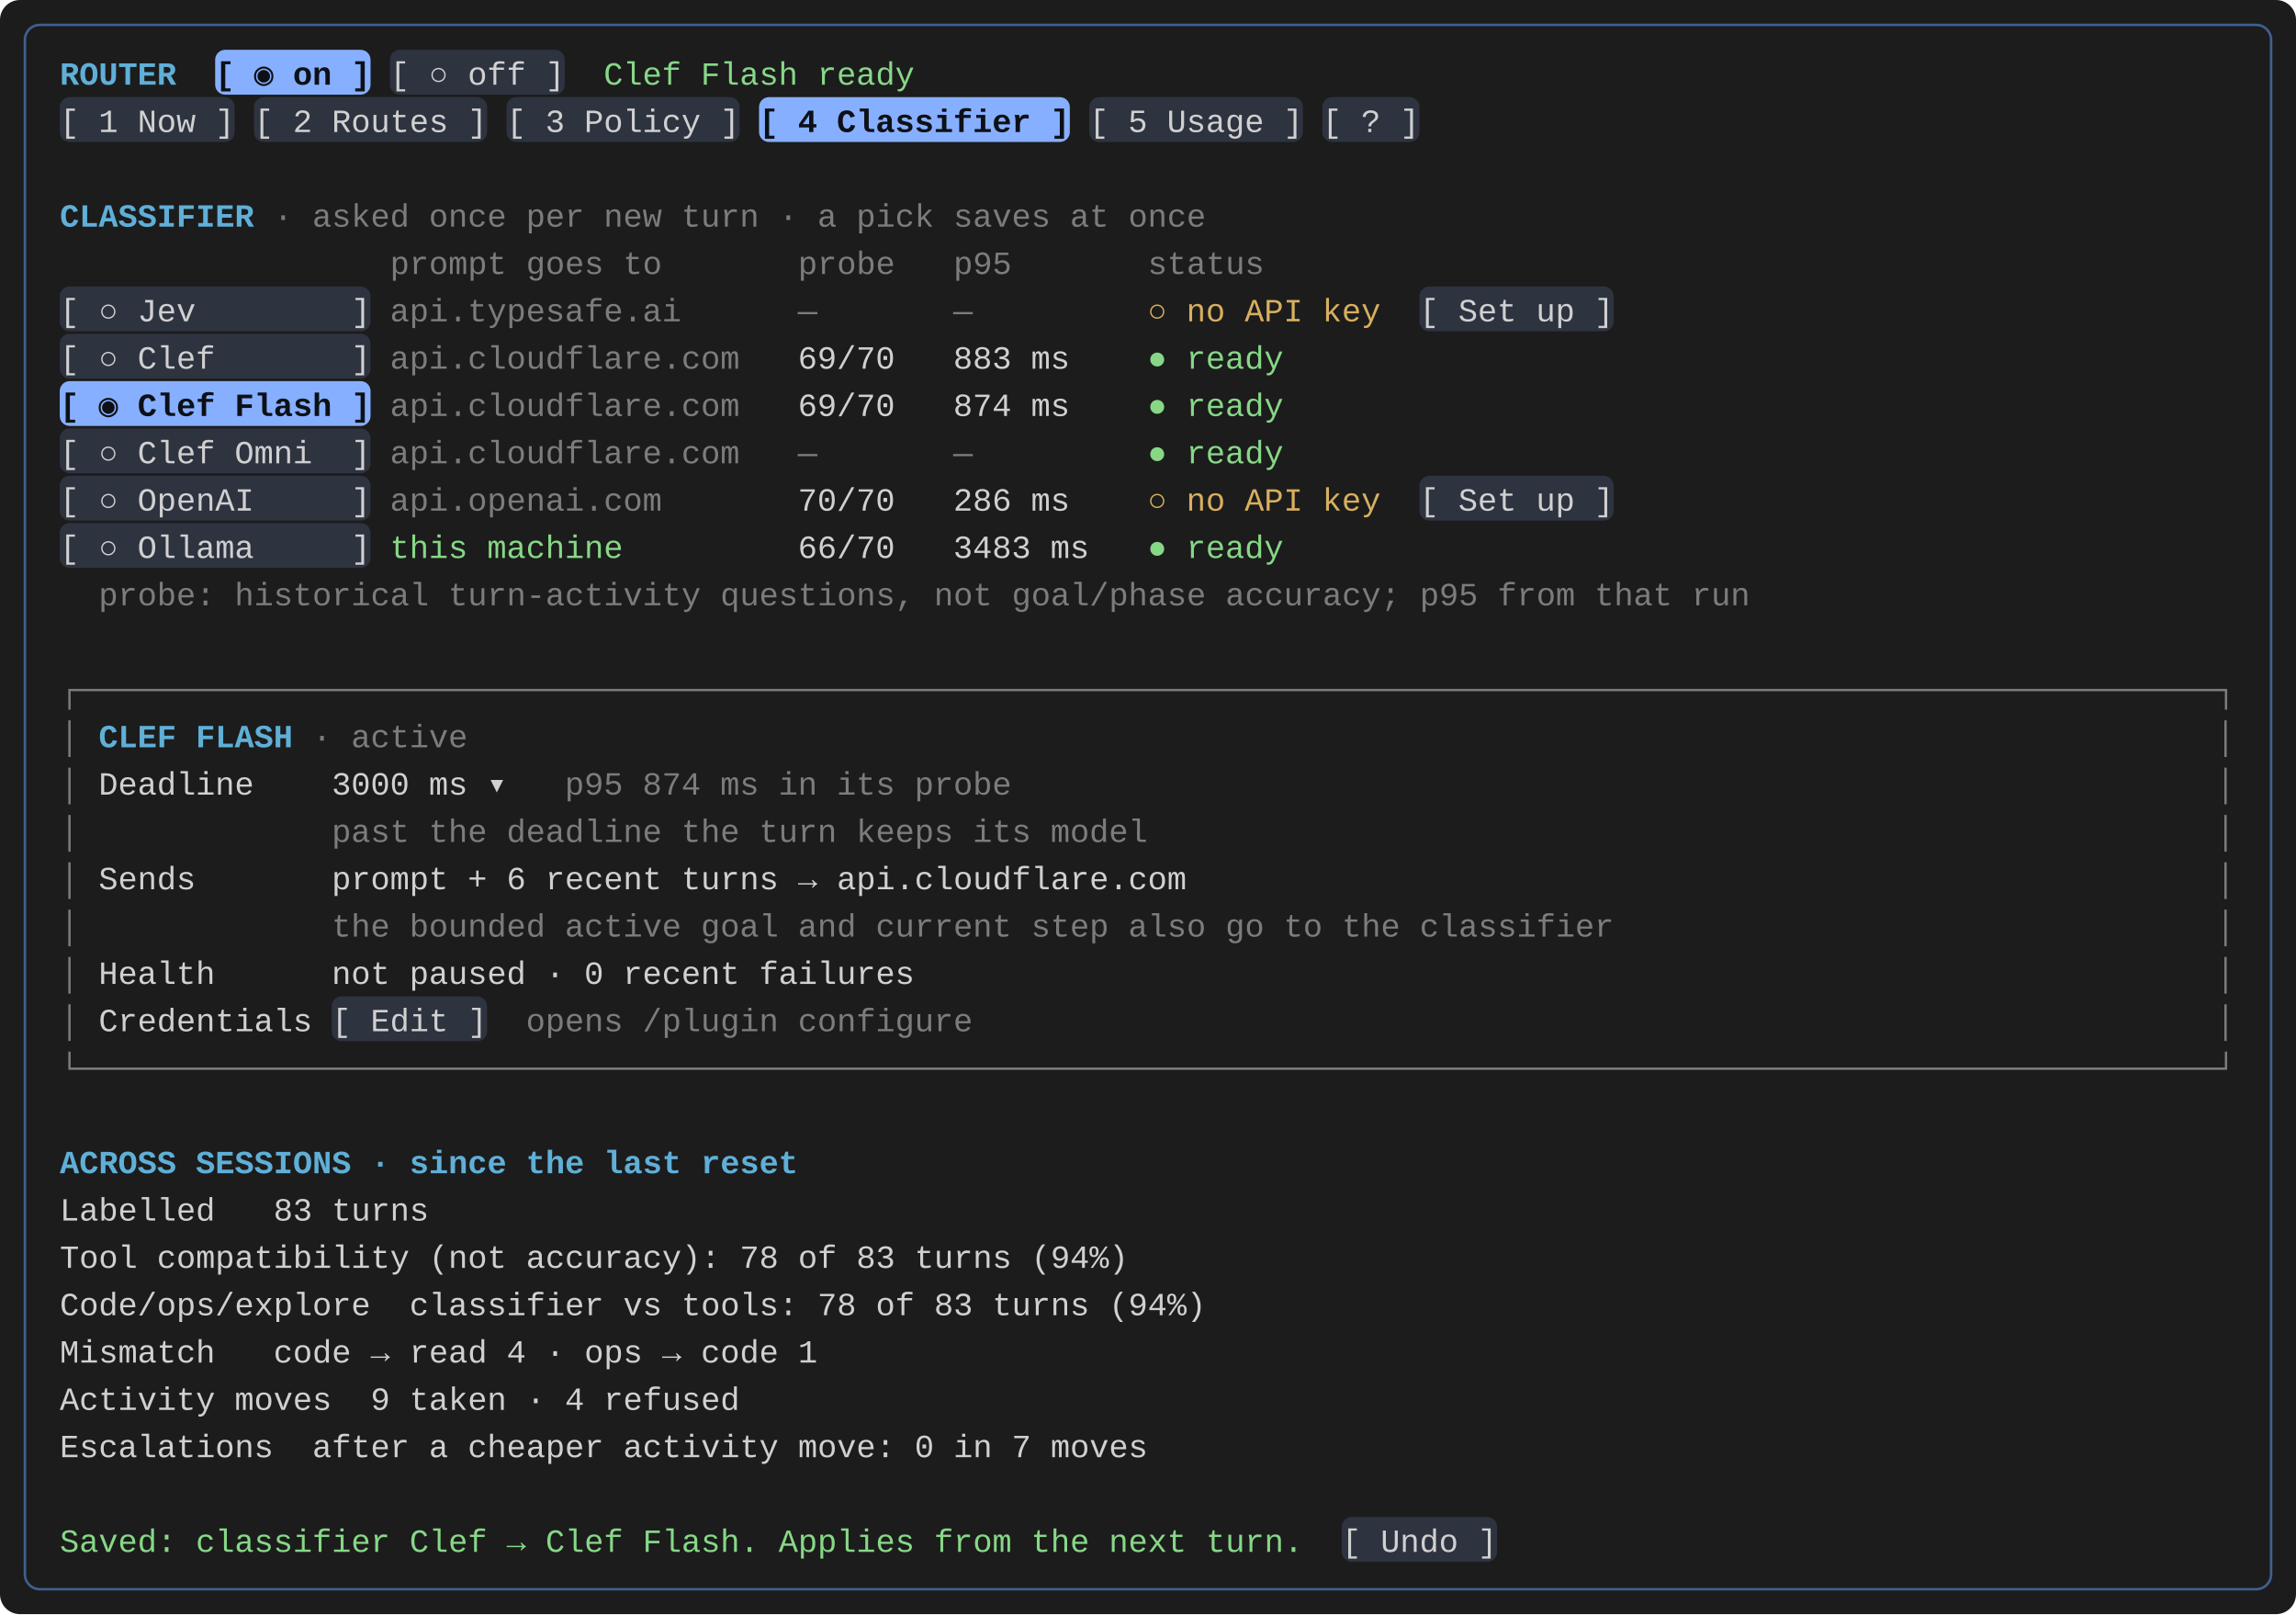
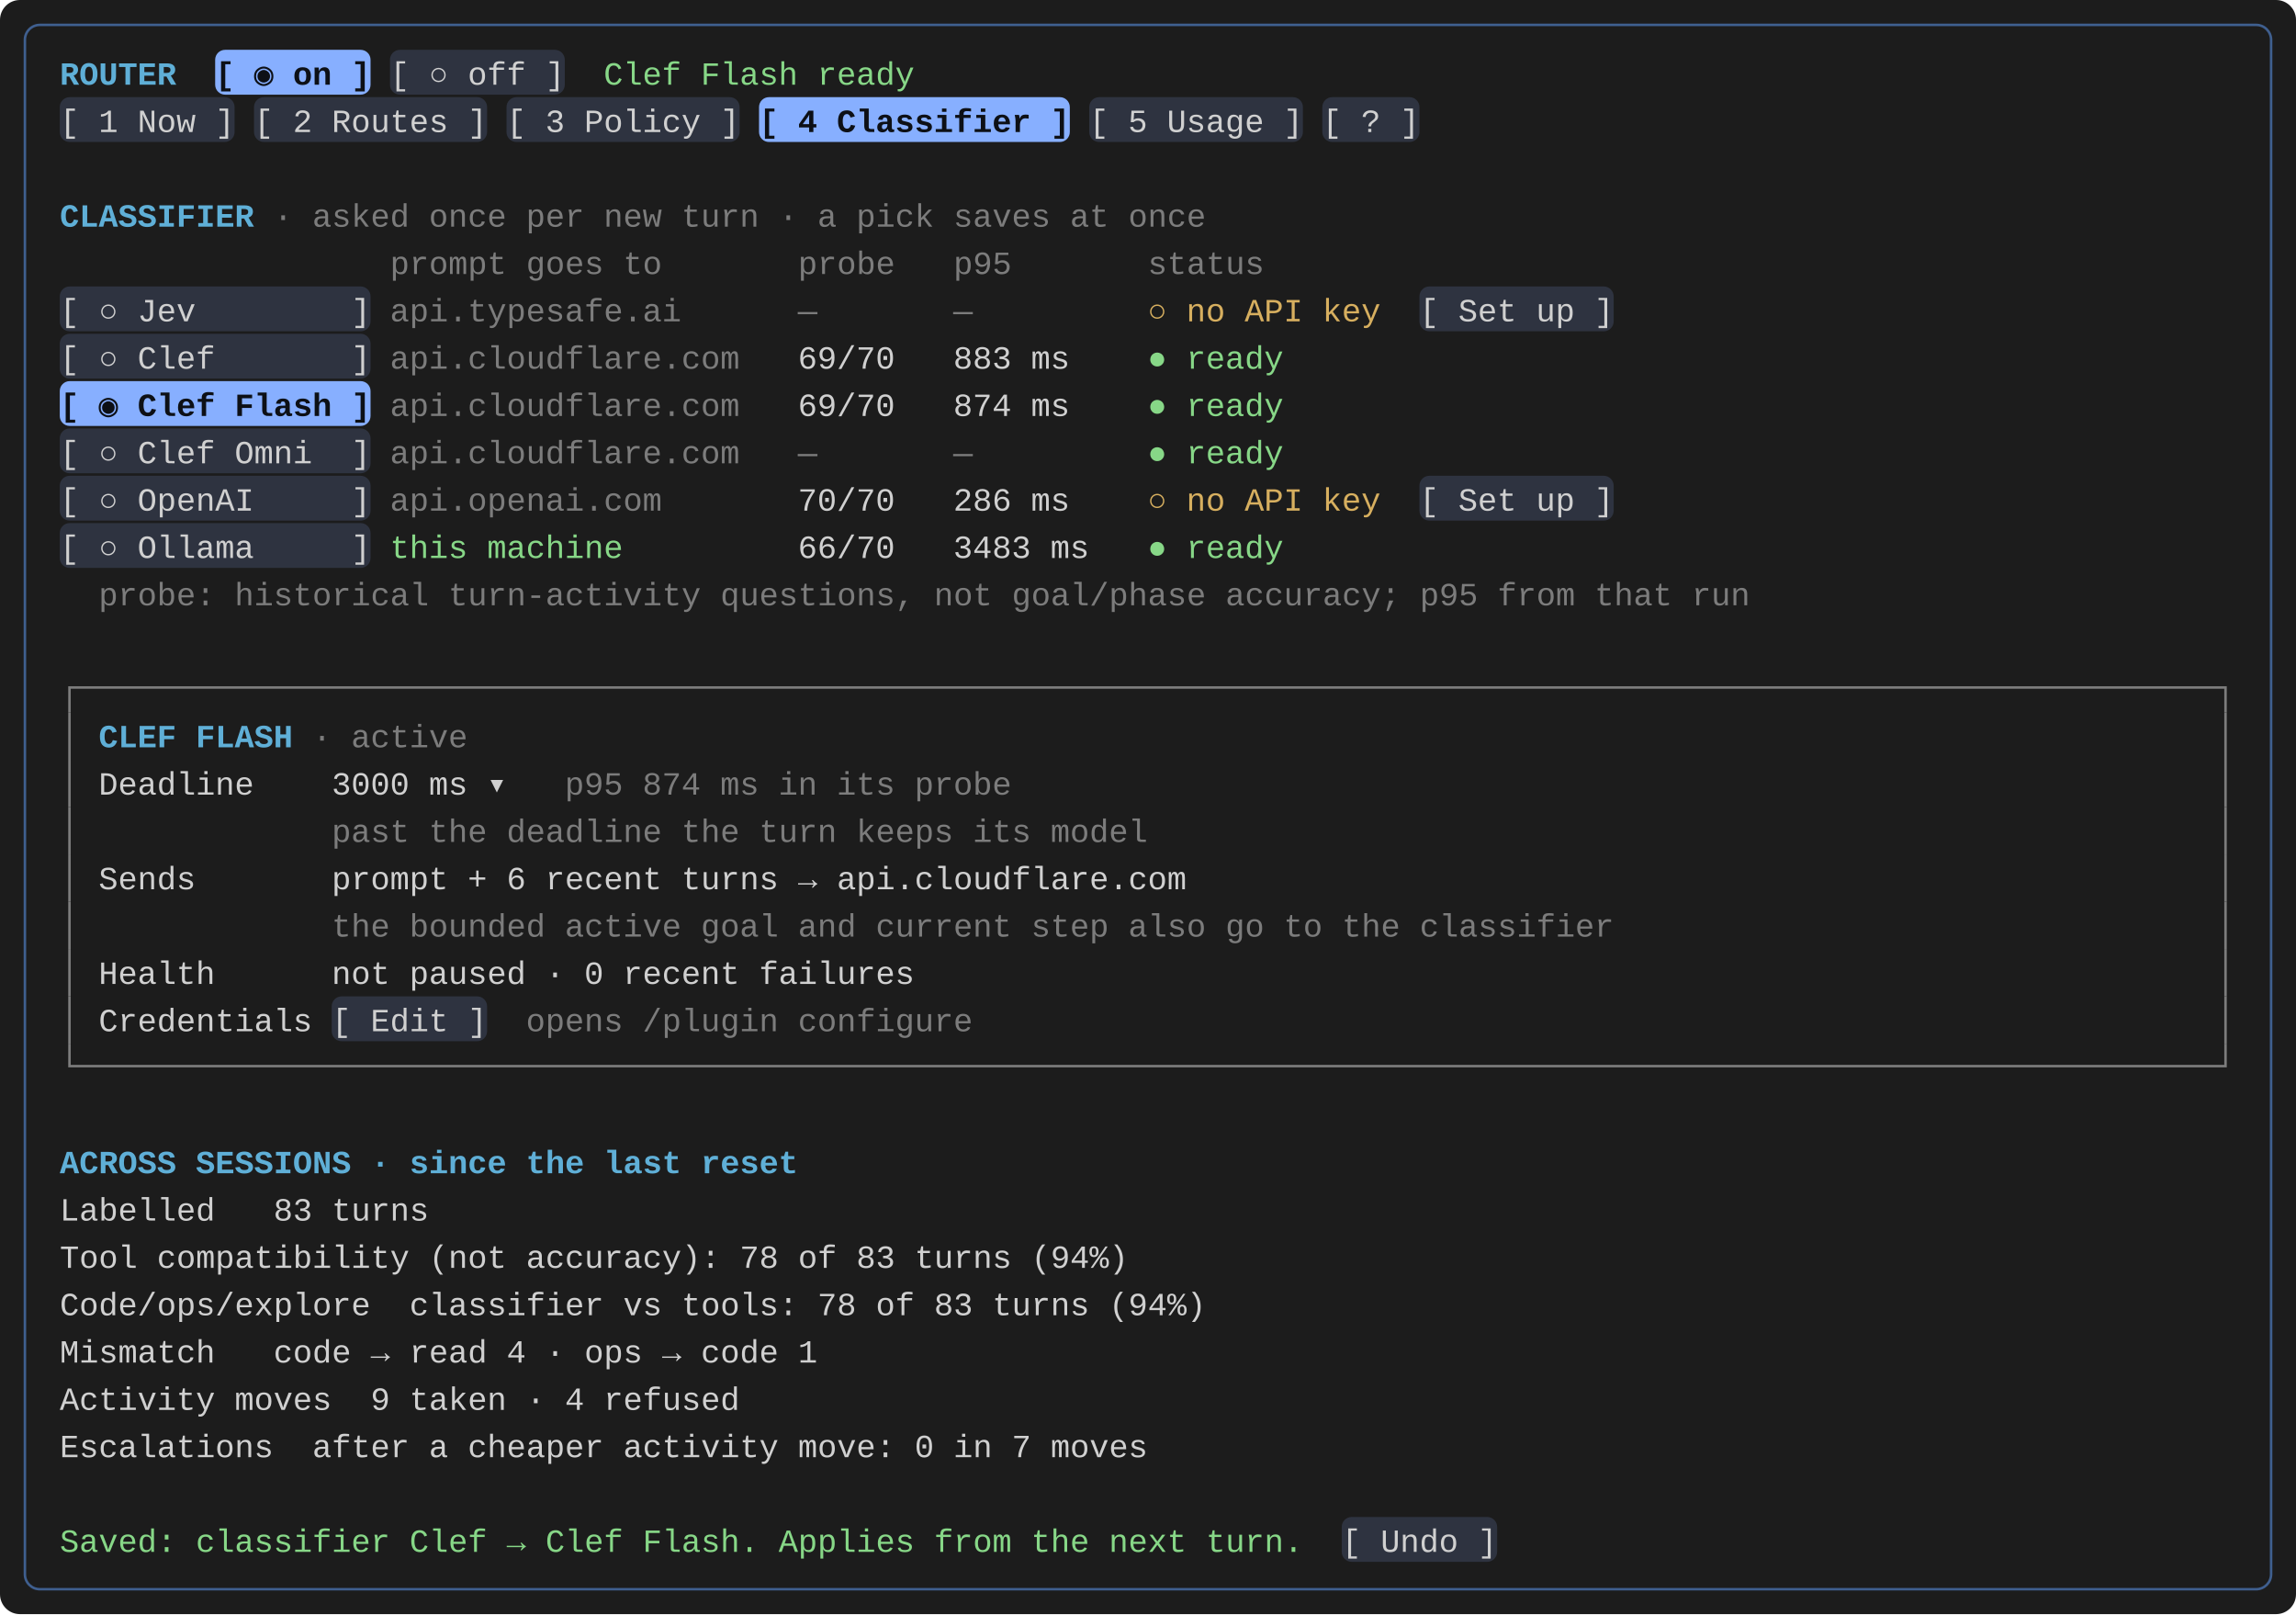
<svg xmlns="http://www.w3.org/2000/svg" viewBox="0 0 922 648" role="img" aria-labelledby="title desc">
  <style>
    text { font-family: ui-monospace, SFMono-Regular, Menlo, Consolas, 'Liberation Mono', monospace; font-size: 13px; }
    .cap { font-family: system-ui, -apple-system, 'Segoe UI', sans-serif; font-size: 12px; fill: #9a988f; }
  </style>
  <rect width="922" height="648" rx="8" fill="#1c1c1c" />
  <rect x="10" y="10" width="902" height="628" rx="6" fill="none" stroke="#3f5f8f" />
  <text x="24.0" y="34" fill="#5fafd7" font-weight="700" xml:space="preserve">ROUTER</text>
  <rect x="86.4" y="20" width="62.4" height="18" rx="4" fill="#87afff" />
  <text x="86.4" y="34" fill="#0d1016" font-weight="700" xml:space="preserve">[ ◉ on ]</text>
  <rect x="156.6" y="20" width="70.2" height="18" rx="4" fill="#2e3340" />
  <text x="156.6" y="34" fill="#d0d0d0" xml:space="preserve">[ ○ off ]</text>
  <text x="242.4" y="34" fill="#87d787" xml:space="preserve">Clef Flash ready</text>
  <rect x="24.0" y="39" width="70.2" height="18" rx="4" fill="#2e3340" />
  <text x="24.0" y="53" fill="#d0d0d0" xml:space="preserve">[ 1 Now ]</text>
  <rect x="102.0" y="39" width="93.6" height="18" rx="4" fill="#2e3340" />
  <text x="102.0" y="53" fill="#d0d0d0" xml:space="preserve">[ 2 Routes ]</text>
  <rect x="203.4" y="39" width="93.6" height="18" rx="4" fill="#2e3340" />
  <text x="203.4" y="53" fill="#d0d0d0" xml:space="preserve">[ 3 Policy ]</text>
  <rect x="304.8" y="39" width="124.8" height="18" rx="4" fill="#87afff" />
  <text x="304.8" y="53" fill="#0d1016" font-weight="700" xml:space="preserve">[ 4 Classifier ]</text>
  <rect x="437.4" y="39" width="85.8" height="18" rx="4" fill="#2e3340" />
  <text x="437.4" y="53" fill="#d0d0d0" xml:space="preserve">[ 5 Usage ]</text>
  <rect x="531.0" y="39" width="39.0" height="18" rx="4" fill="#2e3340" />
  <text x="531.0" y="53" fill="#d0d0d0" xml:space="preserve">[ ? ]</text>
  <text x="24.0" y="91" fill="#5fafd7" font-weight="700" xml:space="preserve">CLASSIFIER</text>
  <text x="102.0" y="91" fill="#7c7c7c" xml:space="preserve"> · asked once per new turn · a pick saves at once</text>
  <text x="24.0" y="110" fill="#7c7c7c" xml:space="preserve">                 prompt goes to       probe   p95       status</text>
  <rect x="24.0" y="115" width="124.8" height="18" rx="4" fill="#2e3340" />
  <text x="24.0" y="129" fill="#d0d0d0" xml:space="preserve">[ ○ Jev        ]</text>
  <text x="156.6" y="129" fill="#7c7c7c" xml:space="preserve">api.typesafe.ai</text>
  <text x="320.4" y="129" fill="#7c7c7c" xml:space="preserve">—</text>
  <text x="382.8" y="129" fill="#7c7c7c" xml:space="preserve">—</text>
  <text x="460.8" y="129" fill="#d7af5f" xml:space="preserve">○ no API key  </text>
  <rect x="570.0" y="115" width="78.0" height="18" rx="4" fill="#2e3340" />
  <text x="570.0" y="129" fill="#d0d0d0" xml:space="preserve">[ Set up ]</text>
  <rect x="24.0" y="134" width="124.8" height="18" rx="4" fill="#2e3340" />
  <text x="24.0" y="148" fill="#d0d0d0" xml:space="preserve">[ ○ Clef       ]</text>
  <text x="156.6" y="148" fill="#7c7c7c" xml:space="preserve">api.cloudflare.com</text>
  <text x="320.4" y="148" fill="#d0d0d0" xml:space="preserve">69/70</text>
  <text x="382.8" y="148" fill="#d0d0d0" xml:space="preserve">883 ms</text>
  <text x="460.8" y="148" fill="#87d787" xml:space="preserve">● ready</text>
  <rect x="24.0" y="153" width="124.8" height="18" rx="4" fill="#87afff" />
  <text x="24.0" y="167" fill="#0d1016" font-weight="700" xml:space="preserve">[ ◉ Clef Flash ]</text>
  <text x="156.6" y="167" fill="#7c7c7c" xml:space="preserve">api.cloudflare.com</text>
  <text x="320.4" y="167" fill="#d0d0d0" xml:space="preserve">69/70</text>
  <text x="382.8" y="167" fill="#d0d0d0" xml:space="preserve">874 ms</text>
  <text x="460.8" y="167" fill="#87d787" xml:space="preserve">● ready</text>
  <rect x="24.0" y="172" width="124.8" height="18" rx="4" fill="#2e3340" />
  <text x="24.0" y="186" fill="#d0d0d0" xml:space="preserve">[ ○ Clef Omni  ]</text>
  <text x="156.6" y="186" fill="#7c7c7c" xml:space="preserve">api.cloudflare.com</text>
  <text x="320.4" y="186" fill="#7c7c7c" xml:space="preserve">—</text>
  <text x="382.8" y="186" fill="#7c7c7c" xml:space="preserve">—</text>
  <text x="460.8" y="186" fill="#87d787" xml:space="preserve">● ready</text>
  <rect x="24.0" y="191" width="124.8" height="18" rx="4" fill="#2e3340" />
  <text x="24.0" y="205" fill="#d0d0d0" xml:space="preserve">[ ○ OpenAI     ]</text>
  <text x="156.6" y="205" fill="#7c7c7c" xml:space="preserve">api.openai.com</text>
  <text x="320.4" y="205" fill="#d0d0d0" xml:space="preserve">70/70</text>
  <text x="382.8" y="205" fill="#d0d0d0" xml:space="preserve">286 ms</text>
  <text x="460.8" y="205" fill="#d7af5f" xml:space="preserve">○ no API key  </text>
  <rect x="570.0" y="191" width="78.0" height="18" rx="4" fill="#2e3340" />
  <text x="570.0" y="205" fill="#d0d0d0" xml:space="preserve">[ Set up ]</text>
  <rect x="24.0" y="210" width="124.8" height="18" rx="4" fill="#2e3340" />
  <text x="24.0" y="224" fill="#d0d0d0" xml:space="preserve">[ ○ Ollama     ]</text>
  <text x="156.6" y="224" fill="#87d787" xml:space="preserve">this machine</text>
  <text x="320.4" y="224" fill="#d0d0d0" xml:space="preserve">66/70</text>
  <text x="382.8" y="224" fill="#d0d0d0" xml:space="preserve">3483 ms</text>
  <text x="460.8" y="224" fill="#87d787" xml:space="preserve">● ready</text>
  <text x="24.0" y="243" fill="#7c7c7c" xml:space="preserve">  probe: historical turn-activity questions, not goal/phase accuracy; p95 from that run</text>
-   <text x="24.0" y="281" fill="#7c7c7c" xml:space="preserve">┌──────────────────────────────────────────────────────────────────────────────────────────────────────────────┐</text>
-   <text x="24.0" y="300" fill="#7c7c7c" xml:space="preserve">│</text>
+   <path d="M27.9 286V276H893.7V286" fill="none" stroke="#7c7c7c" />
+   <path d="M27.9 286V305" fill="none" stroke="#7c7c7c" />
  <text x="39.6" y="300" fill="#5fafd7" font-weight="700" xml:space="preserve">CLEF FLASH</text>
  <text x="117.6" y="300" fill="#7c7c7c" xml:space="preserve"> · active</text>
-   <text x="889.8" y="300" fill="#7c7c7c" xml:space="preserve">│</text>
-   <text x="24.0" y="319" fill="#7c7c7c" xml:space="preserve">│</text>
+   <path d="M893.7 286V305" fill="none" stroke="#7c7c7c" />
+   <path d="M27.9 305V324" fill="none" stroke="#7c7c7c" />
  <text x="39.6" y="319" fill="#d0d0d0" xml:space="preserve">Deadline</text>
  <text x="133.2" y="319" fill="#d0d0d0" xml:space="preserve">3000 ms ▾</text>
  <text x="226.8" y="319" fill="#7c7c7c" xml:space="preserve">p95 874 ms in its probe</text>
-   <text x="889.8" y="319" fill="#7c7c7c" xml:space="preserve">│</text>
-   <text x="24.0" y="338" fill="#7c7c7c" xml:space="preserve">│</text>
+   <path d="M893.7 305V324" fill="none" stroke="#7c7c7c" />
+   <path d="M27.9 324V343" fill="none" stroke="#7c7c7c" />
  <text x="133.2" y="338" fill="#7c7c7c" xml:space="preserve">past the deadline the turn keeps its model</text>
-   <text x="889.8" y="338" fill="#7c7c7c" xml:space="preserve">│</text>
-   <text x="24.0" y="357" fill="#7c7c7c" xml:space="preserve">│</text>
+   <path d="M893.7 324V343" fill="none" stroke="#7c7c7c" />
+   <path d="M27.9 343V362" fill="none" stroke="#7c7c7c" />
  <text x="39.6" y="357" fill="#d0d0d0" xml:space="preserve">Sends</text>
  <text x="133.2" y="357" fill="#d0d0d0" xml:space="preserve">prompt + 6 recent turns → api.cloudflare.com</text>
-   <text x="889.8" y="357" fill="#7c7c7c" xml:space="preserve">│</text>
-   <text x="24.0" y="376" fill="#7c7c7c" xml:space="preserve">│</text>
+   <path d="M893.7 343V362" fill="none" stroke="#7c7c7c" />
+   <path d="M27.9 362V381" fill="none" stroke="#7c7c7c" />
  <text x="133.2" y="376" fill="#7c7c7c" xml:space="preserve">the bounded active goal and current step also go to the classifier</text>
-   <text x="889.8" y="376" fill="#7c7c7c" xml:space="preserve">│</text>
-   <text x="24.0" y="395" fill="#7c7c7c" xml:space="preserve">│</text>
+   <path d="M893.7 362V381" fill="none" stroke="#7c7c7c" />
+   <path d="M27.9 381V400" fill="none" stroke="#7c7c7c" />
  <text x="39.6" y="395" fill="#d0d0d0" xml:space="preserve">Health</text>
  <text x="133.2" y="395" fill="#d0d0d0" xml:space="preserve">not paused</text>
  <text x="211.2" y="395" fill="#d0d0d0" xml:space="preserve"> · 0 recent failures</text>
-   <text x="889.8" y="395" fill="#7c7c7c" xml:space="preserve">│</text>
-   <text x="24.0" y="414" fill="#7c7c7c" xml:space="preserve">│</text>
+   <path d="M893.7 381V400" fill="none" stroke="#7c7c7c" />
+   <path d="M27.9 400V419" fill="none" stroke="#7c7c7c" />
  <text x="39.6" y="414" fill="#d0d0d0" xml:space="preserve">Credentials</text>
  <rect x="133.2" y="400" width="62.4" height="18" rx="4" fill="#2e3340" />
  <text x="133.2" y="414" fill="#d0d0d0" xml:space="preserve">[ Edit ]</text>
  <text x="195.6" y="414" fill="#7c7c7c" xml:space="preserve">  opens /plugin configure</text>
-   <text x="889.8" y="414" fill="#7c7c7c" xml:space="preserve">│</text>
-   <text x="24.0" y="433" fill="#7c7c7c" xml:space="preserve">└──────────────────────────────────────────────────────────────────────────────────────────────────────────────┘</text>
+   <path d="M893.7 400V419" fill="none" stroke="#7c7c7c" />
+   <path d="M27.9 419V428H893.7V419" fill="none" stroke="#7c7c7c" />
  <text x="24.0" y="471" fill="#5fafd7" font-weight="700" xml:space="preserve">ACROSS SESSIONS · since the last reset</text>
  <text x="24.0" y="490" fill="#d0d0d0" xml:space="preserve">Labelled   83 turns</text>
  <text x="24.0" y="509" fill="#d0d0d0" xml:space="preserve">Tool compatibility (not accuracy): 78 of 83 turns (94%)</text>
  <text x="24.0" y="528" fill="#d0d0d0" xml:space="preserve">Code/ops/explore  classifier vs tools: 78 of 83 turns (94%)</text>
  <text x="24.0" y="547" fill="#d0d0d0" xml:space="preserve">Mismatch   code → read 4 · ops → code 1</text>
  <text x="24.0" y="566" fill="#d0d0d0" xml:space="preserve">Activity moves  9 taken · 4 refused</text>
  <text x="24.0" y="585" fill="#d0d0d0" xml:space="preserve">Escalations  after a cheaper activity move: 0 in 7 moves</text>
  <text x="24.0" y="623" fill="#87d787" xml:space="preserve">Saved: classifier Clef → Clef Flash. Applies from the next turn.  </text>
  <rect x="538.8" y="609" width="62.4" height="18" rx="4" fill="#2e3340" />
  <text x="538.8" y="623" fill="#d0d0d0" xml:space="preserve">[ Undo ]</text>
</svg>
